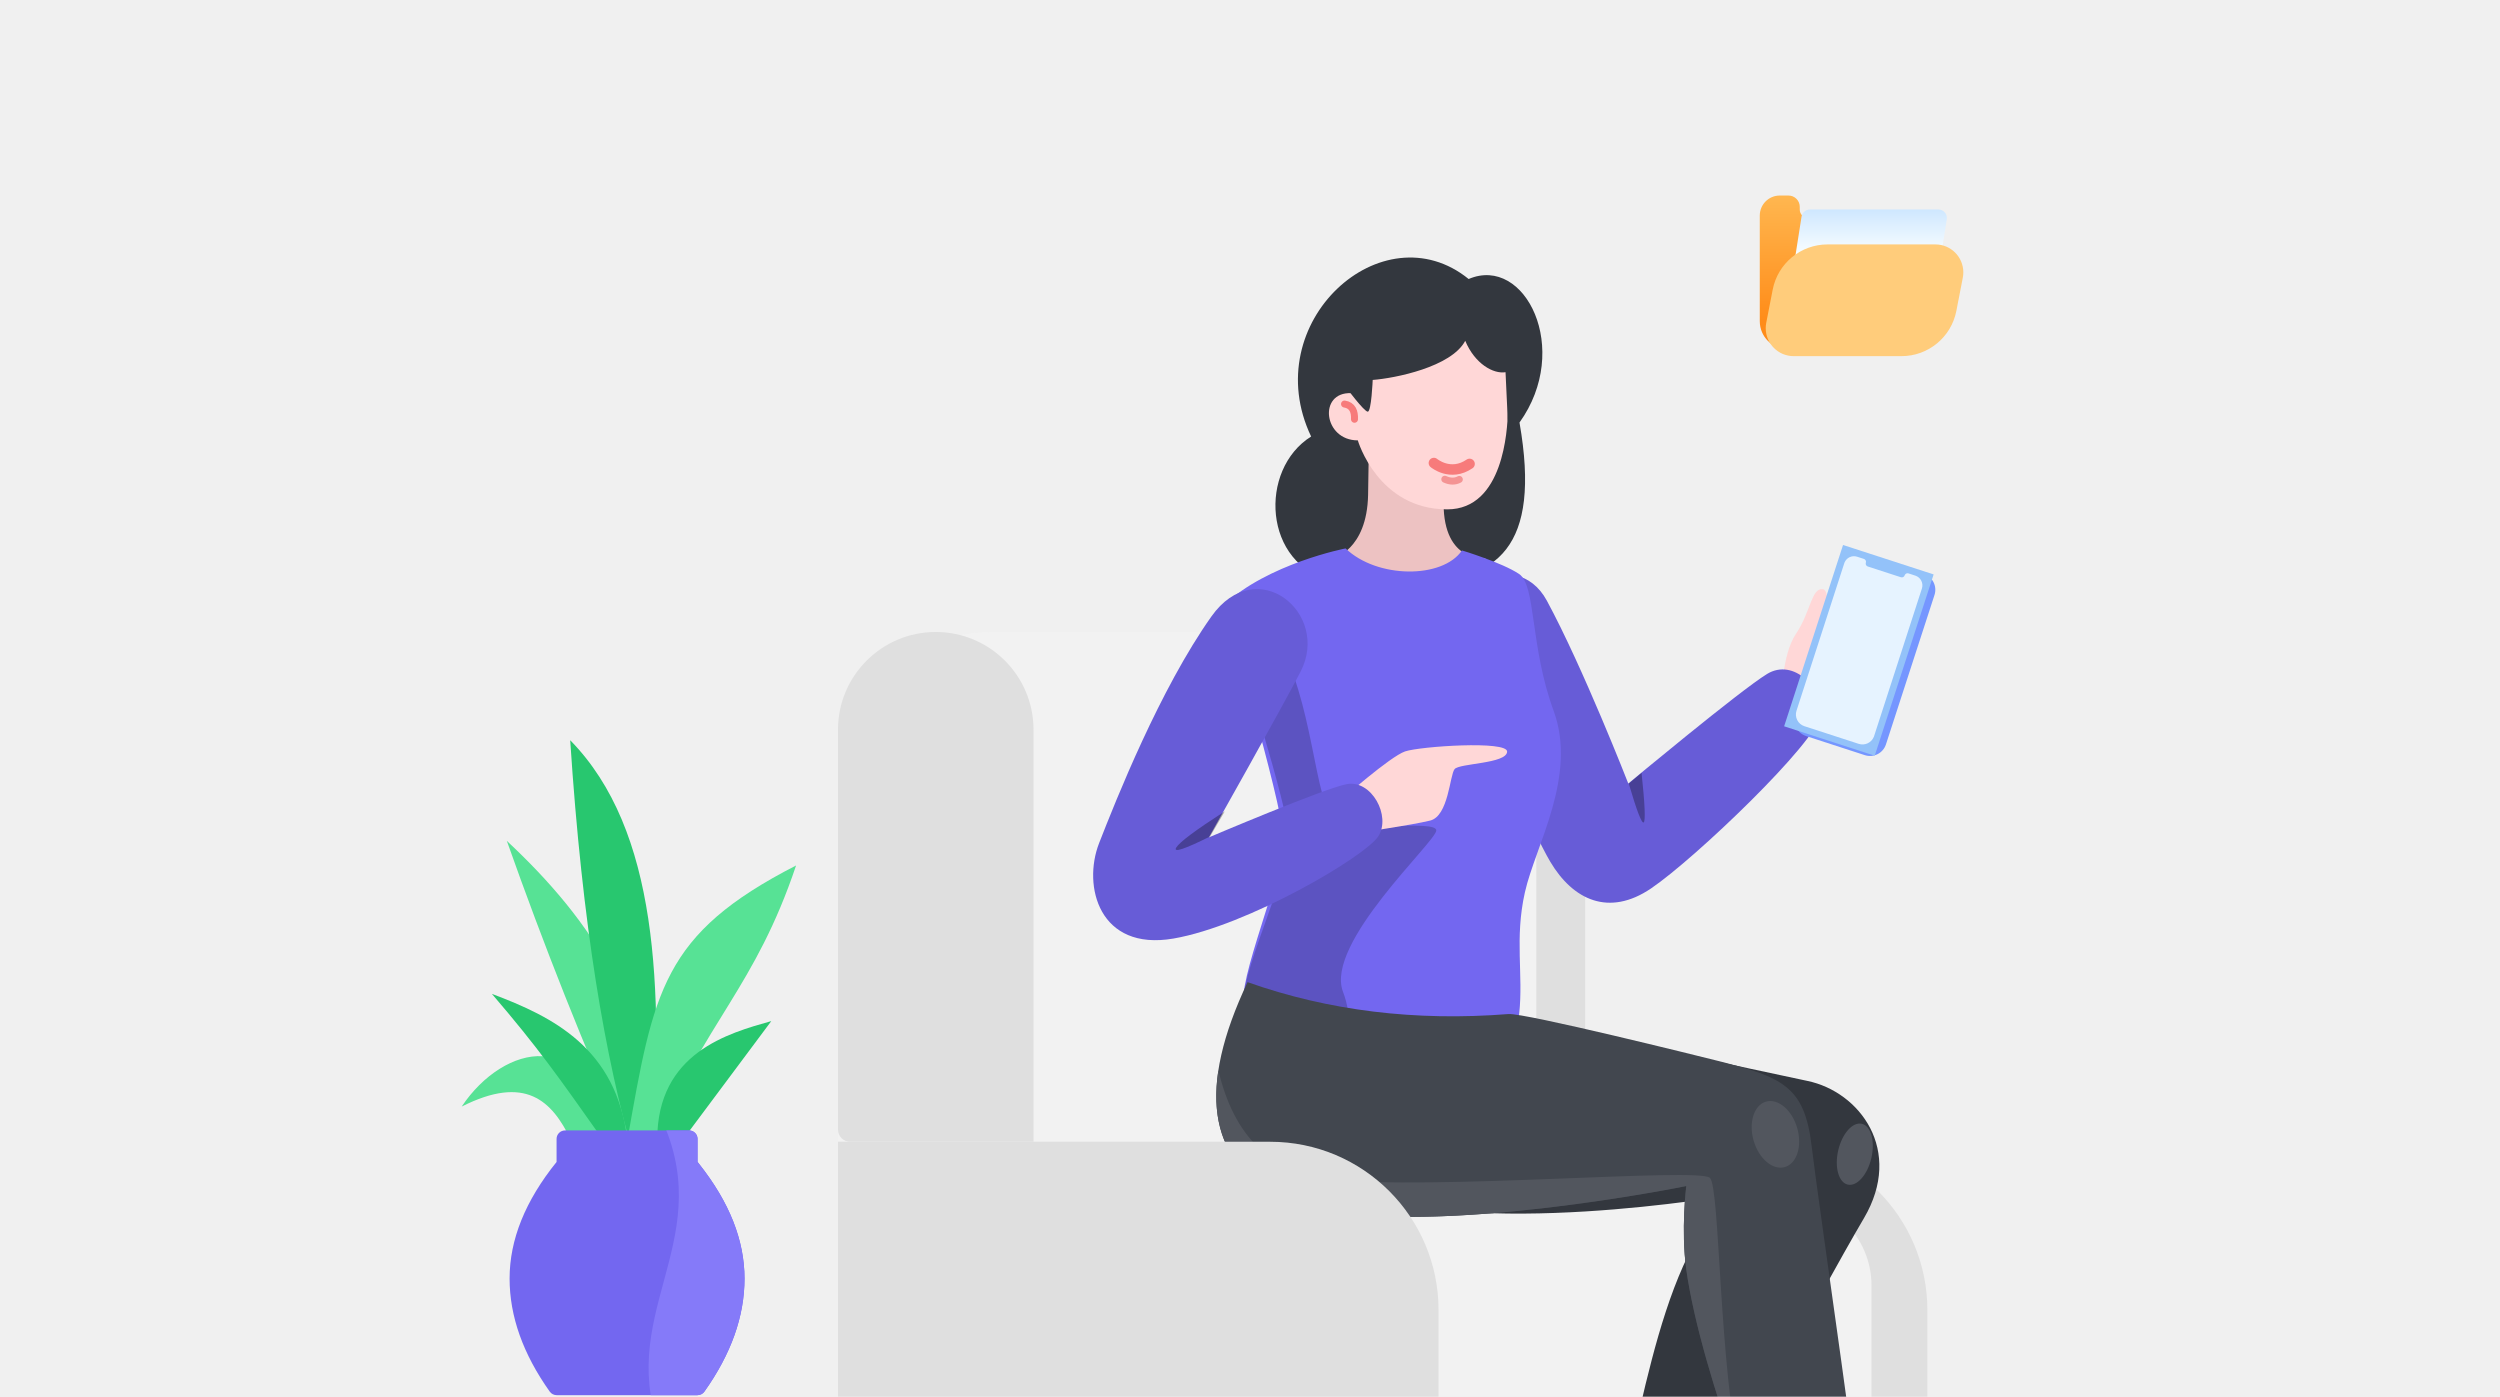
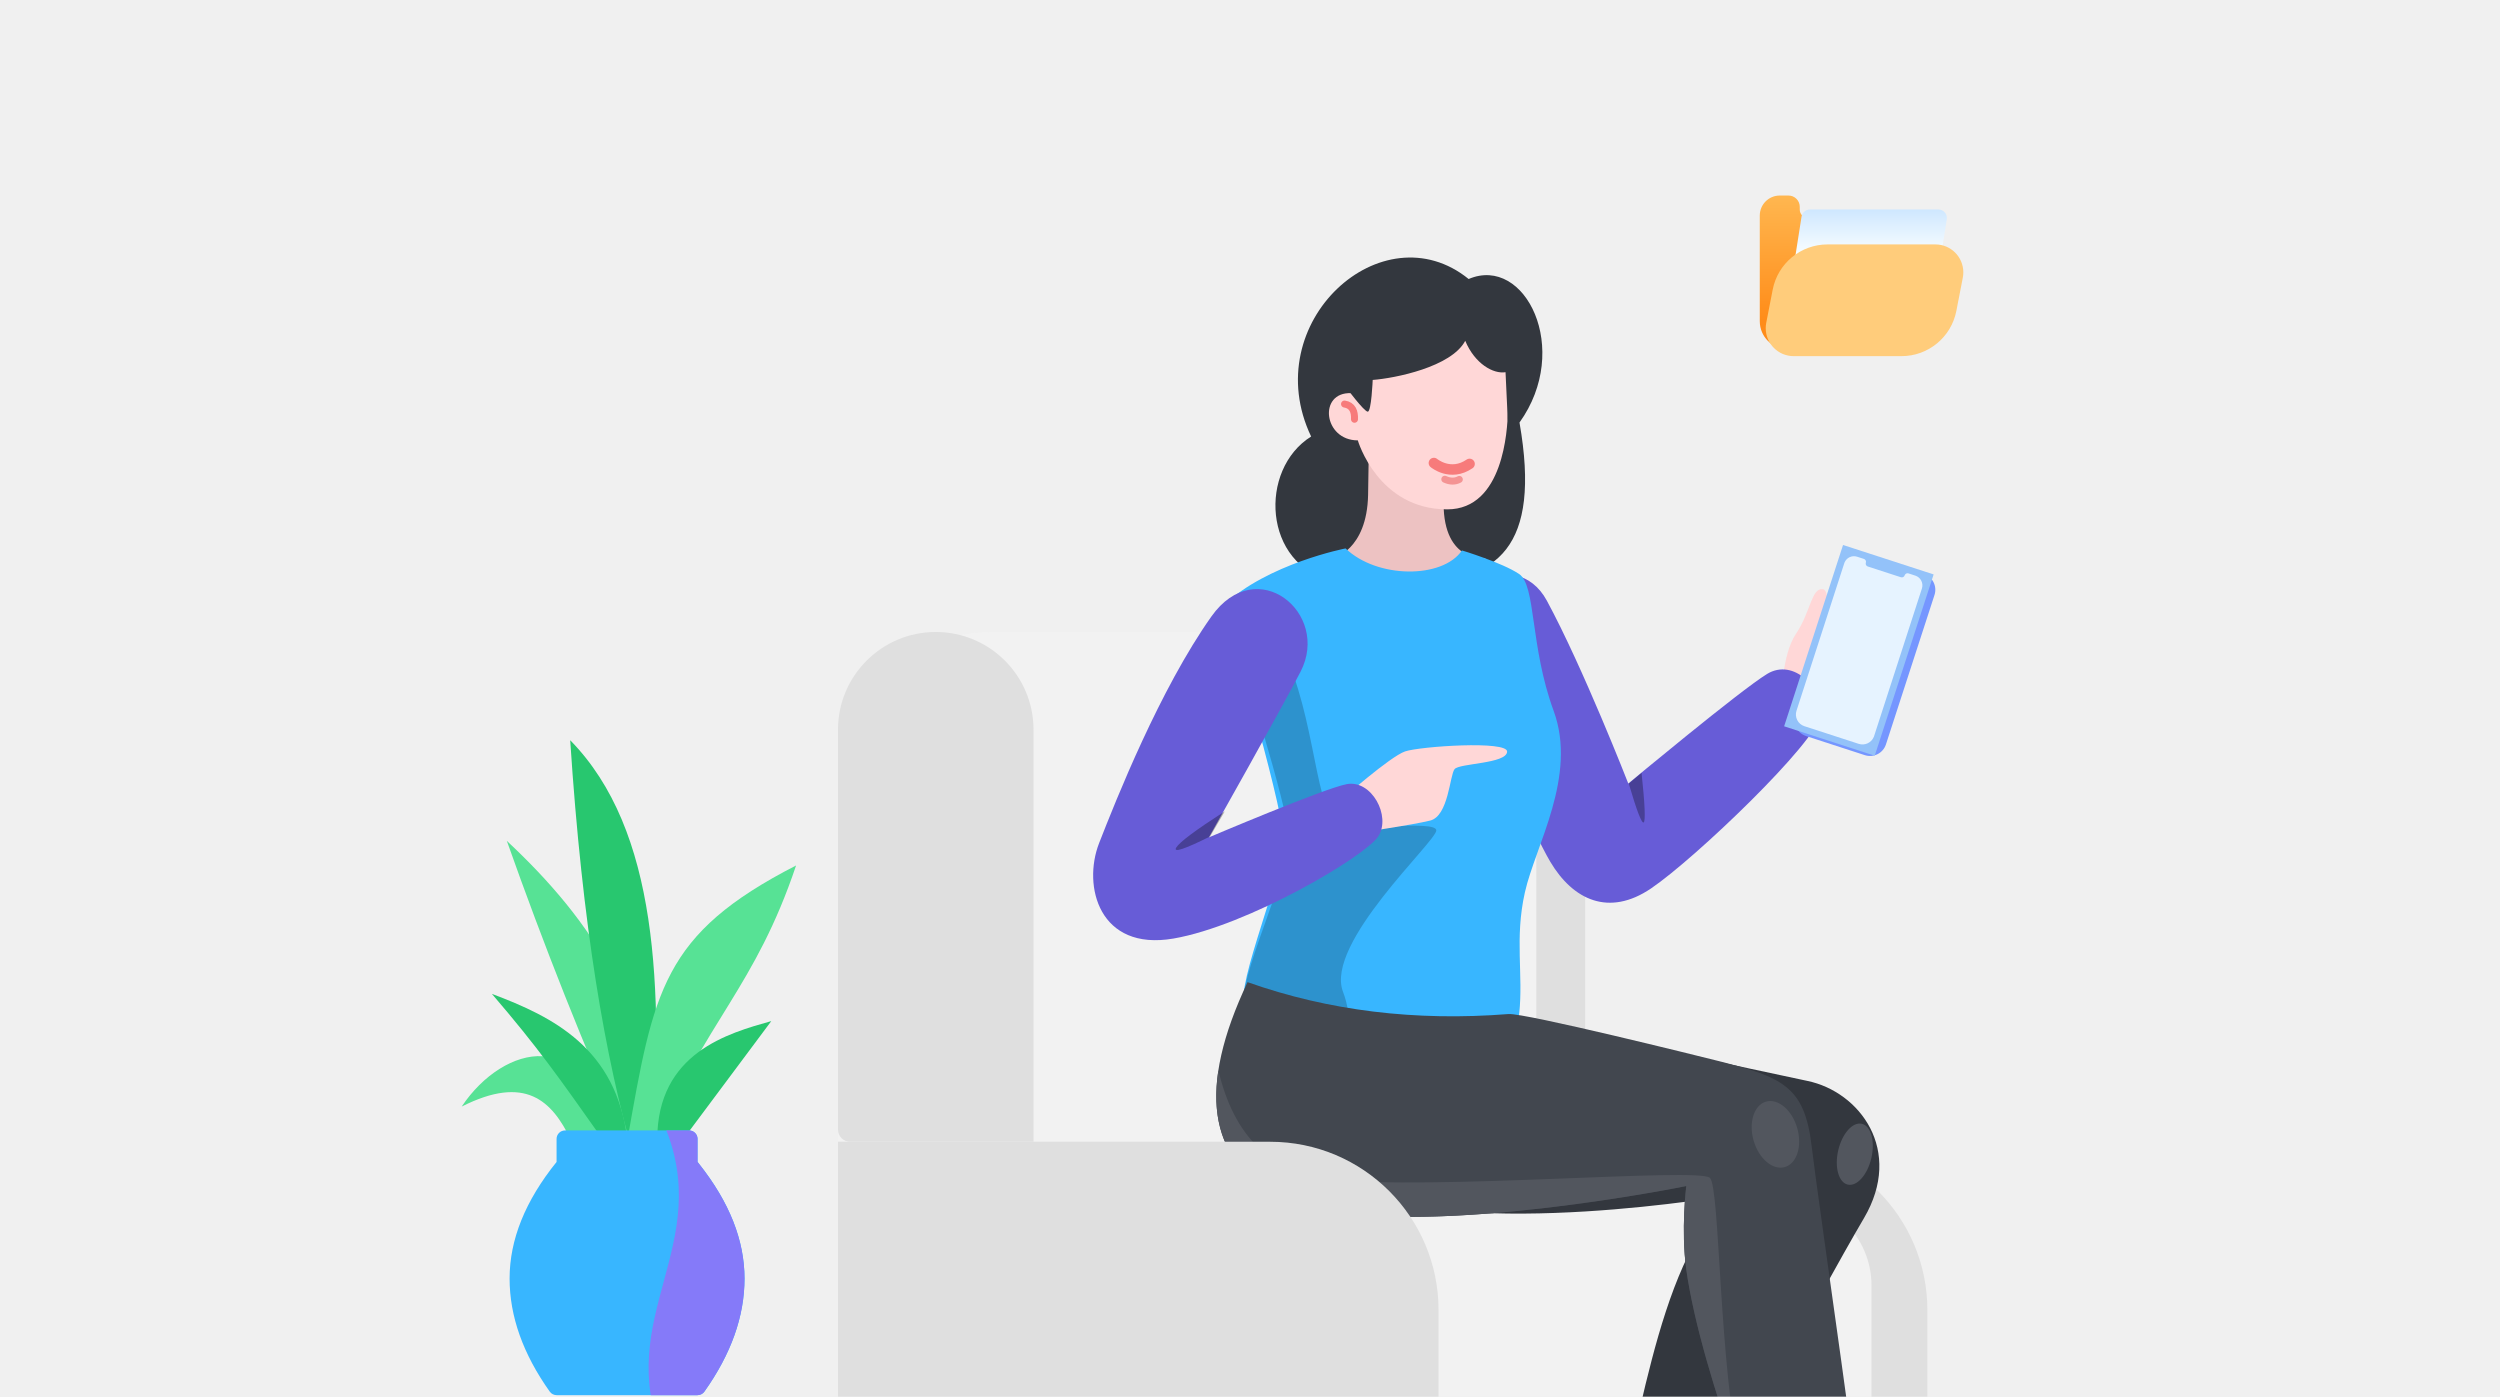
<svg xmlns="http://www.w3.org/2000/svg" xmlns:xlink="http://www.w3.org/1999/xlink" width="358px" height="200px" viewBox="0 0 358 200" version="1.1">
  <defs>
    <path d="M6,0 L352,0 C355.314,-6.08718376e-16 358,2.686 358,6 L358,200 L358,200 L0,200 L0,6 C-4.05812251e-16,2.686 2.686,6.08718376e-16 6,0 Z" id="path-1" />
    <linearGradient x1="50%" y1="81.177%" x2="50%" y2="-34.513%" id="linearGradient-3">
      <stop stop-color="#FF8C19" offset="0%" />
      <stop stop-color="#FFC967" offset="100%" />
    </linearGradient>
    <linearGradient x1="62.11%" y1="31.381%" x2="62.11%" y2="-27.478%" id="linearGradient-4">
      <stop stop-color="#F8FDFF" offset="0%" />
      <stop stop-color="#AAD4FF" offset="100%" />
    </linearGradient>
    <path d="M7.952,0.064 L25.69,0.064 C26.366,0.064 26.914,0.603 26.914,1.268 L26.914,4.578 C31.399,10.144 33.642,15.71 33.642,21.277 C33.642,26.672 31.727,32.066 27.896,37.461 C27.668,37.784 27.293,37.976 26.894,37.976 L6.749,37.976 C6.349,37.976 5.975,37.784 5.746,37.461 C1.915,32.066 0,26.672 0,21.277 C0,15.815 2.159,10.354 6.477,4.893 L6.728,4.578 L6.728,1.268 C6.728,0.603 7.276,0.064 7.952,0.064 Z" id="path-5" />
  </defs>
  <g id="📝-Pages-New" stroke="none" stroke-width="1" fill="none" fill-rule="evenodd">
    <g id="Knowledge-Base" transform="translate(-1052, -791)">
      <g id="Illustration" transform="translate(1052, 791)">
        <mask id="mask-2" fill="white">
          <use xlink:href="#path-1" />
        </mask>
        <g id="Mask" />
        <g mask="url(#mask-2)">
          <g transform="translate(178, 136.5) scale(-1, 1) translate(-178, -136.5) translate(66, 28)">
            <path d="M38.111,135.5 L100,135.5 L100,135.5 L100,201.5 C100,203.709 98.209,205.5 96,205.5 L18,205.5 C15.791,205.5 14,203.709 14,201.5 L14,159.611 C14,146.295 24.795,135.5 38.111,135.5 Z" id="Rectangle" fill="#DFDFDF" />
            <path d="M86.58,62.796 L100,62.5 L100,62.5 L100,142.5 L63,142.5 L63,86.901 C63,73.792 73.474,63.084 86.58,62.796 Z" id="Rectangle" fill="#DFDFDF" />
            <path d="M94.111,62.5 L148.16,62.5 C160.222,62.5 170,72.278 170,84.34 L170,141.753 C170,142.718 169.218,143.5 168.253,143.5 L70,143.5 L70,143.5 L70,86.611 C70,73.295 80.795,62.5 94.111,62.5 Z" id="Rectangle" fill="#F2F2F2" />
            <path d="M156,62.5 C163.732,62.5 170,68.768 170,76.5 L170,133.753 C170,134.718 169.218,135.5 168.253,135.5 L142,135.5 L142,135.5 L142,76.5 C142,68.768 148.268,62.5 156,62.5 Z" id="Rectangle" fill="#DFDFDF" />
            <path d="M34.6,143.5 L96,143.5 L96,143.5 L96,196.5 L22,196.5 L22,156.1 C22,149.141 27.641,143.5 34.6,143.5 Z" id="Rectangle" fill="#F2F2F2" />
            <g id="Wom1.4" stroke-width="1" fill="none" transform="translate(67, 112.5) scale(-1, 1) translate(-67, -112.5) translate(0, 8.5)">
              <g id="Head" transform="translate(26.64127, 0.378756)">
                <path d="M8.147,46.319 C-1.785,44.004 -2.439,30.361 5.112,25.629 C-2.676,9.292 15.333,-6.928 27.669,3.075 C35.756,-0.389 42.476,13.129 34.951,23.628 C38.106,41.654 31.685,46.314 20.109,46.512 L8.147,46.319 Z" id="Path" fill="#33373E" />
                <path d="M8.271,43.06 C8.271,43.06 13.102,41.925 13.27,34.003 C13.437,26.08 13.32,23.376 13.32,23.376 L23.962,23.184 C23.962,23.184 24.078,32.013 24.08,35.207 C24.084,43.785 30.057,43.06 30.057,43.06 C30.057,43.06 28.815,50.016 19.172,50.558 C11.642,50.983 8.271,43.06 8.271,43.06 Z" id="Path" fill="#EDC2C2" />
                <path d="M10.839,19.42 C6.091,19.236 6.866,26.191 11.797,26.182 C11.797,26.182 14.662,36.062 24.607,36.062 C32.684,36.062 33.209,24.546 33.282,22.249 C33.361,19.8 33.371,11.753 33.371,11.753 L10.654,11.742 L10.839,19.42 Z" id="Path" fill="#FFD7D7" />
                <path d="M22.866,28.633 C22.866,28.633 24.498,31.274 27.688,30.334" id="Path" stroke="#F77B7B" stroke-width="1.5" stroke-linecap="round" transform="translate(25.27694, 29.58442) rotate(-18) translate(-25.27694, -29.58442) " />
                <path d="M24.249,31.785 C24.998,32.099 25.708,32.099 26.329,31.738" id="Path" stroke="#F49494" stroke-linecap="round" transform="translate(25.28918, 31.87678) rotate(2) translate(-25.28918, -31.87678) " />
                <path d="M11.057,23.277 C11.356,22.201 11.224,21.261 10.156,20.832" id="Path-8" stroke="#F77B7B" stroke-linecap="round" transform="translate(10.6761, 22.05471) rotate(-13) translate(-10.6761, -22.05471) " />
                <path d="M10.088,18.56 C10.088,18.56 12.69,22.055 13.217,22.073 C13.744,22.092 13.929,17.529 13.929,17.529 C17.121,17.285 25.199,15.675 27.18,11.924 C28.564,15.234 31.212,16.703 32.951,16.421 L33.281,23.452 L34.093,9.317 L9.451,9.317 L10.088,18.56 Z" id="Path" fill="#33373E" />
              </g>
              <g id="LLeg" transform="translate(30.04037, 107.25)" fill="#33373E">
                <path d="M16.635,0.026 C24.043,0.357 65.276,9.483 72.767,11.034 C80.258,12.584 86.591,20.974 80.879,30.689 C74.463,41.595 57.909,72.567 53.889,79.549 C51.9,83.005 41.864,81.067 44.221,75.267 C48.616,64.455 50.657,37.292 61.861,27.388 C61.861,27.388 24.181,33.951 7.905,26.434 C-3.924,20.969 -1.248,-0.775 16.635,0.026 Z" id="Path" />
              </g>
              <g id="LArm" transform="translate(52.38391, 45.76)">
                <path d="M46.782,17.675 C46.782,17.675 46.699,11.643 48.807,8.49 C50.916,5.338 50.999,1.989 52.595,2.099 C54.191,2.208 52.611,9.992 52.611,9.992 C52.611,9.992 54.636,9.218 56.09,8.239 C57.545,7.26 61.955,2.432 62.986,3.288 C64.734,4.745 61.919,12.967 60.386,14.61 C58.848,16.255 50.445,21.661 50.445,21.661 L46.782,17.675 Z" id="Path" fill="#FFD7D7" />
                <path d="M1.256,14.061 C4.702,22.06 11.012,36.754 13.613,41.138 C16.873,46.628 22.014,49.047 28.033,44.973 C34.357,40.693 51.771,23.999 52.282,20.217 C52.788,16.435 48.526,11.898 44.669,14.247 C40.812,16.596 24.787,29.942 24.787,29.942 C24.787,29.942 18.32,13.351 13.117,3.74 C8.611,-4.575 -3.99,1.9 1.256,14.061 Z" id="Path" fill="#675CD7" />
                <path d="M24.854,29.951 C26.012,33.882 26.726,35.733 26.997,35.506 C27.268,35.278 27.164,32.913 26.687,28.41 L24.854,29.951 Z" id="Path" fill-opacity="0.303" fill="#000000" />
              </g>
              <g id="PhoneMini4" transform="translate(110.3976, 56.90821) scale(-1, 1) rotate(-18) translate(-110.3976, -56.90821) translate(102.3976, 42.40821)">
                <g id="Group-3" transform="translate(0, 0)">
                  <path d="M2.834,1.009 L11.674,1.009 C12.999,1.009 14.074,2.083 14.074,3.409 L14.074,25.909 C14.074,27.234 12.999,28.309 11.674,28.309 L2.834,28.309 C1.509,28.309 0.434,27.234 0.434,25.909 L0.434,3.409 C0.434,2.083 1.509,1.009 2.834,1.009 Z" id="Rectangle" fill="#7596FF" fill-rule="nonzero" />
                  <rect id="Rectangle" fill="#93C2F9" x="1.461" y="0.65" width="13.64" height="27.3" />
                  <path d="M3.899,1.625 L4.934,1.625 C5.145,1.625 5.32,1.777 5.356,1.977 L5.363,2.055 C5.363,2.292 5.555,2.484 5.793,2.484 L10.781,2.484 C10.991,2.484 11.167,2.332 11.203,2.132 L11.21,2.055 C11.21,1.817 11.402,1.625 11.639,1.625 L12.669,1.625 C13.433,1.625 14.06,2.214 14.121,2.964 L14.126,3.085 L14.126,3.085 L14.106,25.285 C14.104,26.254 13.319,27.038 12.351,27.04 L4.167,27.04 C3.241,27.041 2.482,26.323 2.418,25.412 L2.413,25.287 C2.413,25.286 2.413,25.285 2.415,25.285 L2.434,3.09 C2.435,2.281 3.091,1.625 3.899,1.625 Z" id="Rectangle" fill="#E6F3FF" fill-rule="nonzero" />
                </g>
              </g>
              <g id="Body" transform="translate(19.19922, 42.03301)">
-                 <path d="M0,8.15 C0,8.15 8.305,35.978 8.551,41.246 C8.797,46.514 1.758,61.997 2.957,65.911 C5.72,74.954 40.995,78.848 42.343,66.682 C42.971,61.009 41.663,55.917 43.17,49.231 C44.672,42.546 50.709,32.612 47.285,23.271 C43.861,13.931 44.778,5.29 42.329,3.657 C39.88,2.024 34.156,0.289 34.156,0.289 C31.372,4.389 21.973,4.329 17.489,-4.61852778e-14 C17.489,-4.61852778e-14 6.348,2.163 0,8.15 Z" id="Path" fill="#7367F0" />
+                 <path d="M0,8.15 C0,8.15 8.305,35.978 8.551,41.246 C8.797,46.514 1.758,61.997 2.957,65.911 C5.72,74.954 40.995,78.848 42.343,66.682 C42.971,61.009 41.663,55.917 43.17,49.231 C44.672,42.546 50.709,32.612 47.285,23.271 C43.861,13.931 44.778,5.29 42.329,3.657 C39.88,2.024 34.156,0.289 34.156,0.289 C31.372,4.389 21.973,4.329 17.489,-4.61852778e-14 C17.489,-4.61852778e-14 6.348,2.163 0,8.15 Z" id="Path" fill="#38b6ff" />
                <path d="M7.442,12.657 C12.978,21.448 12.961,36.755 15.934,38.76 C18.907,40.764 30.479,38.797 30.479,40.385 C30.479,41.972 14.488,56.522 17.113,63.477 C18.487,67.119 18.115,70.377 15.994,73.251 L15.302,73.1 C9.002,71.675 3.936,69.117 2.957,65.911 C1.758,61.997 9.609,46.514 9.363,41.246 C9.154,36.774 2.553,16.046 0.563,9.882 C2.183,7.021 4.476,7.946 7.442,12.657 Z" id="Path" fill-opacity="0.199" fill="#000000" />
              </g>
              <g id="RArm" transform="translate(0, 47.85625)">
                <path d="M36.081,30.158 C36.081,30.158 43.076,23.962 45.217,23.243 C47.359,22.524 59.9,21.661 59.821,23.285 C59.731,25.026 52.995,24.926 52.297,25.782 C51.599,26.638 51.44,32.491 48.802,33.148 C46.169,33.805 38.275,34.938 38.275,34.938 L36.081,30.158 Z" id="Path" fill="#FFD7D7" />
                <path d="M17.471,3.926 C10.102,14.334 3.81,30.189 1.395,36.371 C-1.021,42.552 1.416,51.876 12.036,50.045 C22.637,48.22 39.504,38.3 41.37,35.406 C43.237,32.513 40.401,27.247 36.831,27.937 C33.523,28.574 17.116,35.556 17.116,35.556 C17.116,35.556 27.672,16.832 30.249,11.813 C34.554,3.431 23.963,-5.246 17.471,3.926 Z" id="Path" fill="#675CD7" />
                <path d="M17.283,35.428 C13.598,37.26 11.98,37.792 12.429,37.024 C12.879,36.255 15.2,34.521 19.393,31.821 L17.283,35.428 Z" id="Path" fill-opacity="0.303" fill="#000000" />
              </g>
              <g id="RLeg" transform="translate(17.86184, 104)">
                <path d="M4.789,0.143 C-2.392,15.318 -0.936,25.511 9.154,30.722 C23.792,38.281 67.612,29.341 67.612,29.341 C67.612,29.341 66.829,35.65 67.612,41.277 C69.657,55.972 79.383,80.456 81.441,83.533 C84.286,87.787 92.955,84.579 93.118,81.036 C93.282,77.494 86.583,32.251 85.565,23.623 C84.552,14.995 81.352,13.742 72.008,11.383 C69.862,10.842 44.476,4.528 42.151,4.712 C28.829,5.766 16.375,4.243 4.789,0.143 Z" id="Path" fill="#42474F" />
                <path d="M16.595,28.373 C31.087,29.998 69.453,26.648 70.994,28.17 C72.465,29.624 72.22,54.905 75.52,69.538 L75.018,68.156 C71.914,59.53 68.692,49.038 67.612,41.277 C66.829,35.65 67.612,29.341 67.612,29.341 L65.845,29.683 C57.515,31.249 22.035,37.374 9.154,30.722 C2.175,27.118 -0.673,21.13 0.61,12.759 C2.819,22.221 8.148,27.426 16.595,28.373 Z" id="Path" fill="#52565E" />
                <ellipse id="Oval" fill="#52565E" transform="translate(91.74491, 24.78125) rotate(13) translate(-91.74491, -24.78125) " cx="91.745" cy="24.781" rx="2.436" ry="4.469" />
                <ellipse id="Oval" fill="#52565E" transform="translate(80.37828, 21.9375) rotate(-16) translate(-80.37828, -21.9375) " cx="80.378" cy="21.938" rx="3.248" ry="4.875" />
              </g>
            </g>
            <path d="M108.111,135.5 L170,135.5 L170,135.5 L170,203.753 C170,204.718 169.218,205.5 168.253,205.5 L84,205.5 L84,205.5 L84,159.611 C84,146.295 94.795,135.5 108.111,135.5 Z" id="Rectangle" fill="#DFDFDF" />
            <g id="Group-37" stroke-width="1" fill="none" transform="translate(23, 11.5) scale(-1, 1) translate(-23, -11.5) translate(8, 0)">
              <path d="M2.862,0 L4.11,0 C5.002,5.82428401e-17 5.725,0.723 5.725,1.615 L5.725,2.01 C5.725,2.683 6.271,3.229 6.944,3.229 L22,3.229 C24.209,3.229 26,5.02 26,7.229 L26,18 C26,20.209 24.209,22 22,22 L4,22 C1.791,22 2.705415e-16,20.209 0,18 L0,2.862 C-1.93595067e-16,1.282 1.282,2.90392601e-16 2.862,0 Z" id="Rectangle" fill="url(#linearGradient-3)" />
              <path d="M7.184,2 L25.574,2 C26.248,2 26.794,2.546 26.794,3.219 C26.794,3.283 26.789,3.346 26.779,3.408 L24.021,20.97 C23.928,21.563 23.417,22 22.816,22 L4.426,22 C3.752,22 3.206,21.454 3.206,20.781 C3.206,20.717 3.211,20.654 3.221,20.592 L5.979,3.03 C6.072,2.437 6.583,2 7.184,2 Z" id="Rectangle" fill="url(#linearGradient-4)" />
              <path d="M29.075,11.763 L28.149,16.526 C27.419,20.285 24.126,23 20.296,23 L4.852,23 C2.643,23 0.852,21.209 0.852,19 C0.852,18.744 0.876,18.489 0.925,18.237 L1.851,13.474 C2.581,9.715 5.874,7 9.704,7 L25.148,7 C27.357,7 29.148,8.791 29.148,11 C29.148,11.256 29.124,11.511 29.075,11.763 Z" id="Rectangle" fill="#FFCC7B" />
            </g>
            <g id="Group-79" stroke-width="1" fill="none" transform="translate(176, 78)">
              <g id="Group-86">
                <path d="M23.979,58.234 C30.346,43.991 36.13,29.363 41.424,14.412 C29.228,25.78 19.744,39.63 21.095,58.234 L23.979,58.234 Z" id="Path-113" fill="#57E295" />
                <path d="M20.586,59.721 C19.079,35.435 19.718,12.88 32.347,0 C30.605,26.665 27.346,45.45 23.219,59.721 L20.586,59.721 Z" id="Rectangle" fill="#28C76F" />
                <path d="M20.007,57.192 C12.951,40.221 5.861,35.356 2.45563569e-14,17.935 C19.181,27.771 20.383,35.893 24.148,57.192 L20.007,57.192 Z" id="Path-112" fill="#57E295" />
                <path d="M16.209,57.192 L3.551,40.221 C9.665,41.944 19.883,44.735 19.883,57.192 L16.209,57.192 Z" id="Path-114" fill="#28C76F" />
                <path d="M28.048,57.192 L32.271,57.192 C34.954,51.651 38.735,47.837 47.884,52.461 C41.887,43.427 29.583,40.694 28.048,57.192 Z" id="Path-116" fill="#57E295" />
                <path d="M24.164,57.192 L27.675,57.192 C34.12,48.078 36.891,44.106 43.56,36.323 C34.774,39.62 25.756,44.106 24.164,57.192 Z" id="Path-117" fill="#28C76F" />
              </g>
              <g id="Group-85" transform="translate(7.384615, 55.8125)">
                <mask id="mask-6" fill="white">
                  <use xlink:href="#path-5" />
                </mask>
-                 <use id="Rectangle" fill="#7367F0" xlink:href="#path-5" />
+                 <use id="Rectangle" fill="#38b6ff" xlink:href="#path-5" />
                <path d="M-4.282,-0.978 L11.622,-0.978 C4.008,16.458 19.027,26.784 11.622,44.155 L-4.282,44.155 L-4.282,-0.978 Z" id="Rectangle" fill="#857AF9" mask="url(#mask-6)" />
              </g>
            </g>
          </g>
        </g>
      </g>
    </g>
  </g>
</svg>
